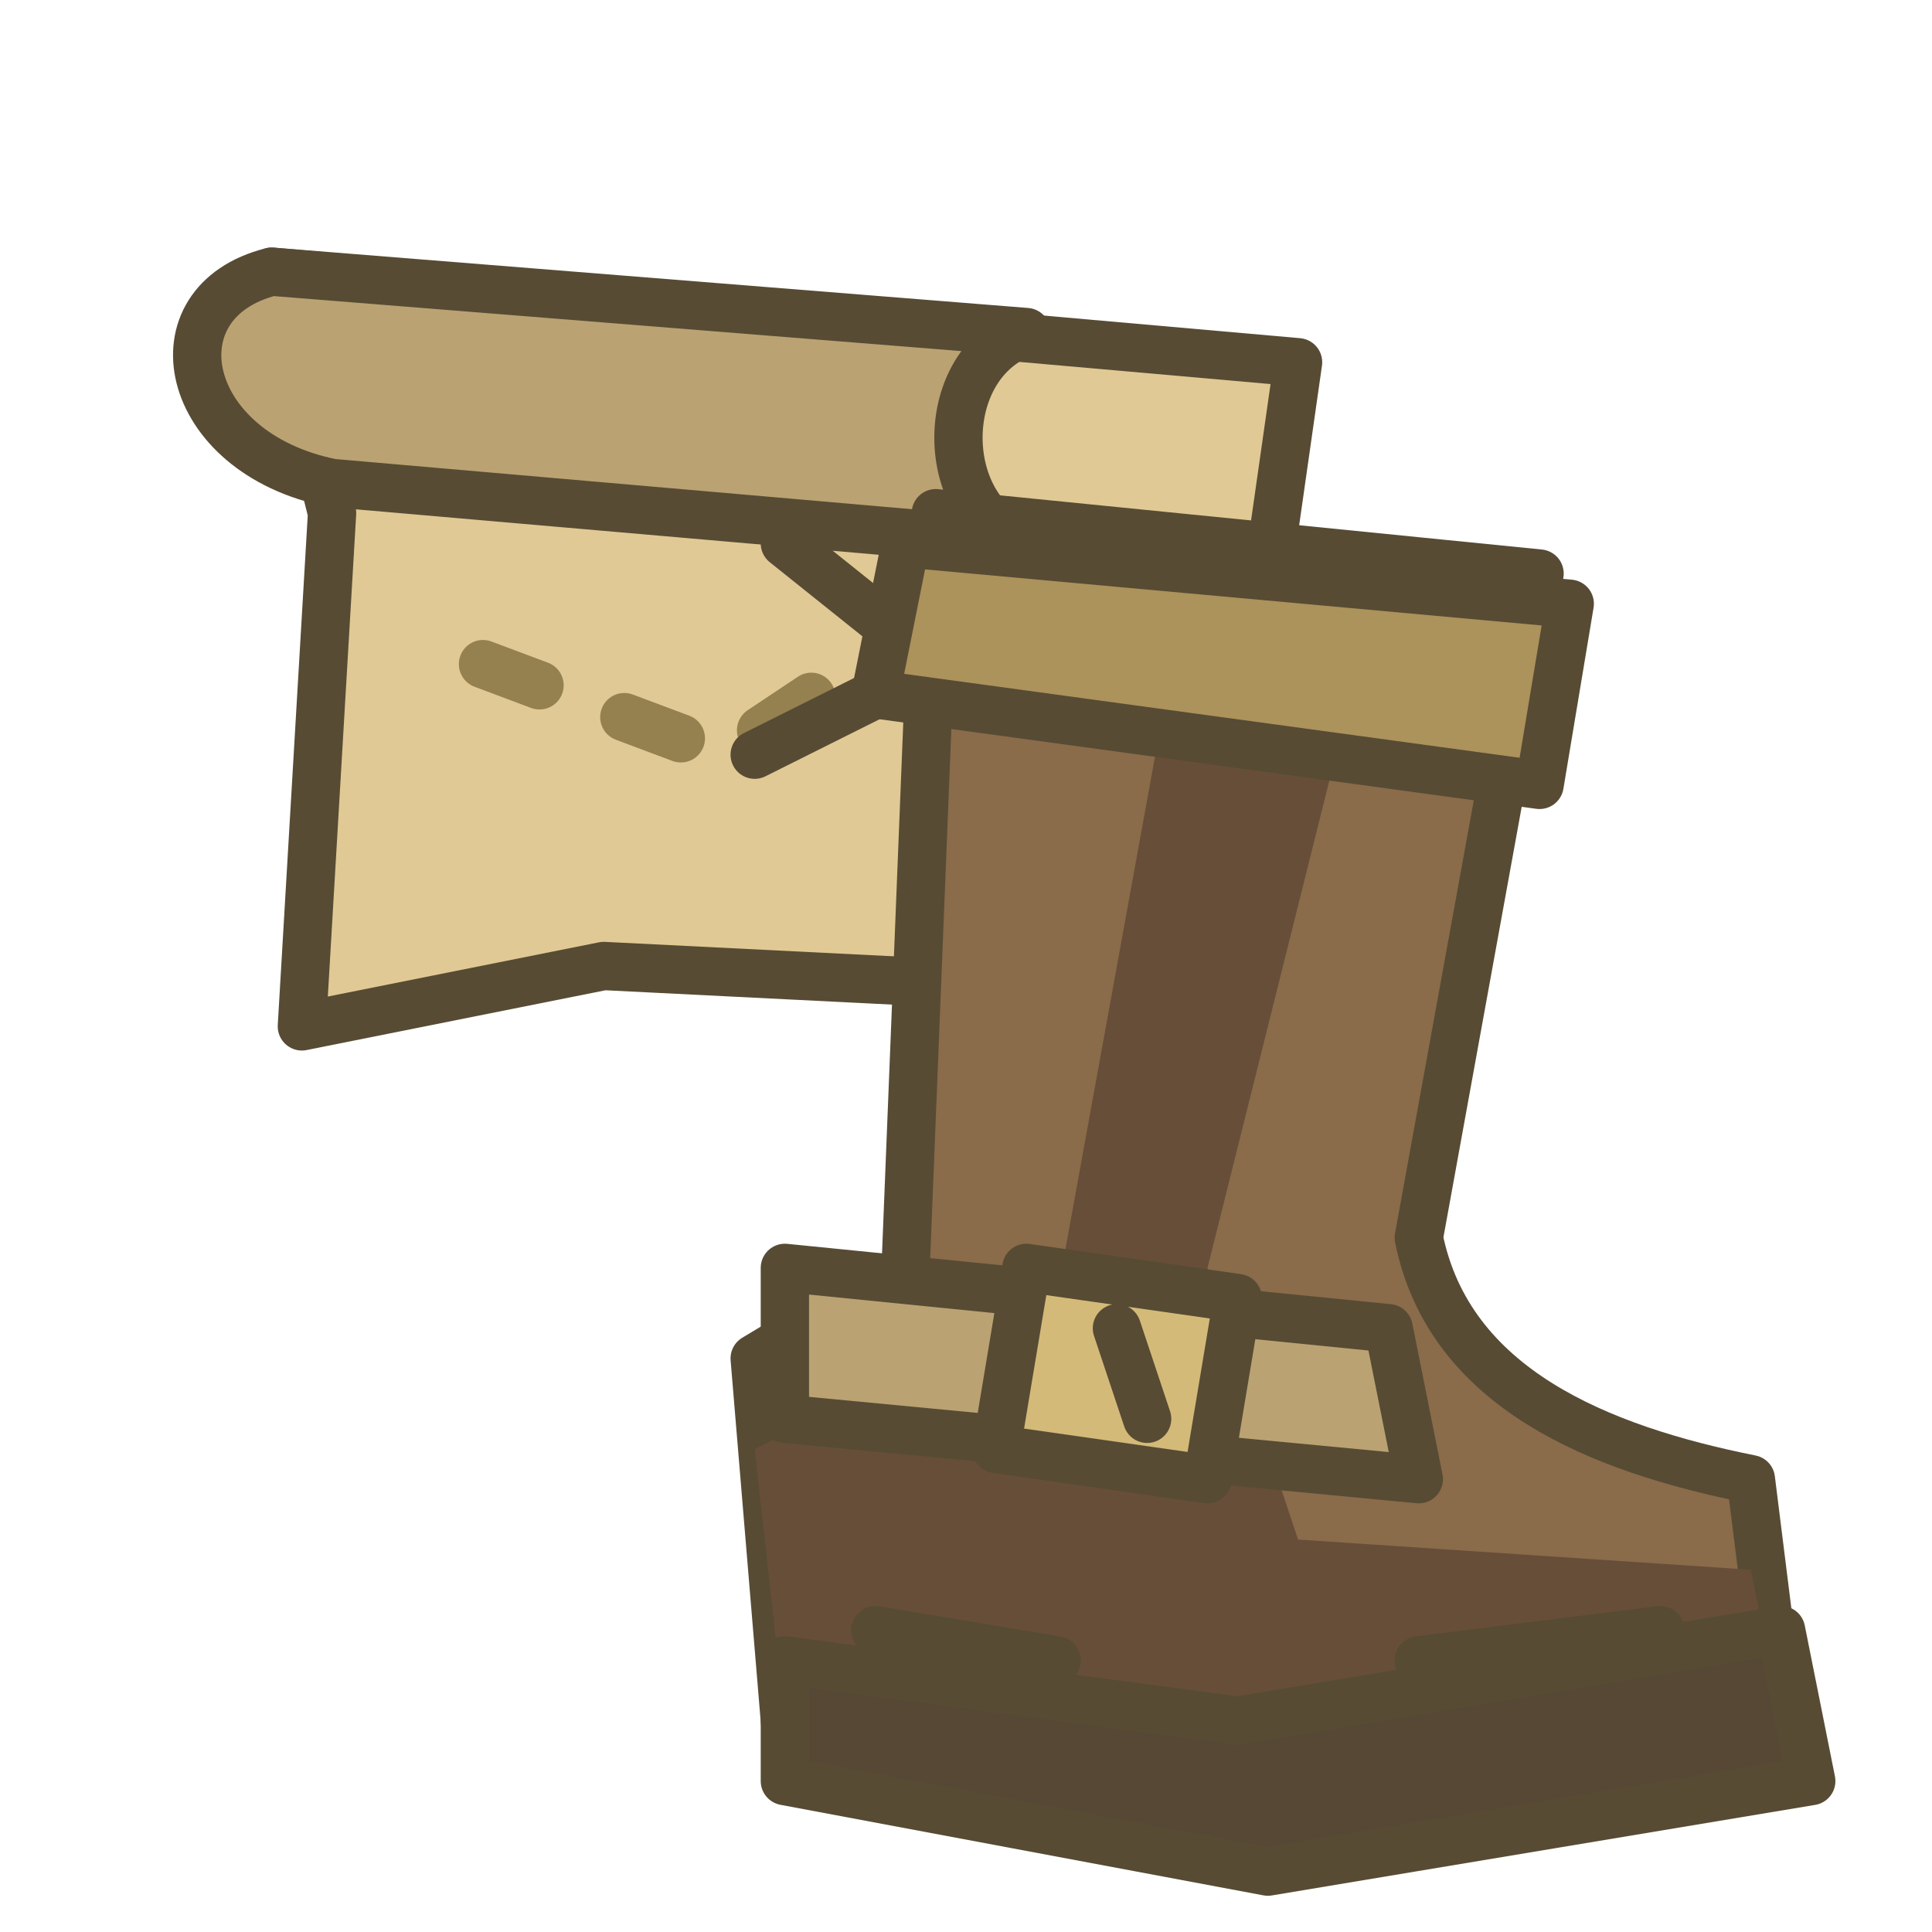
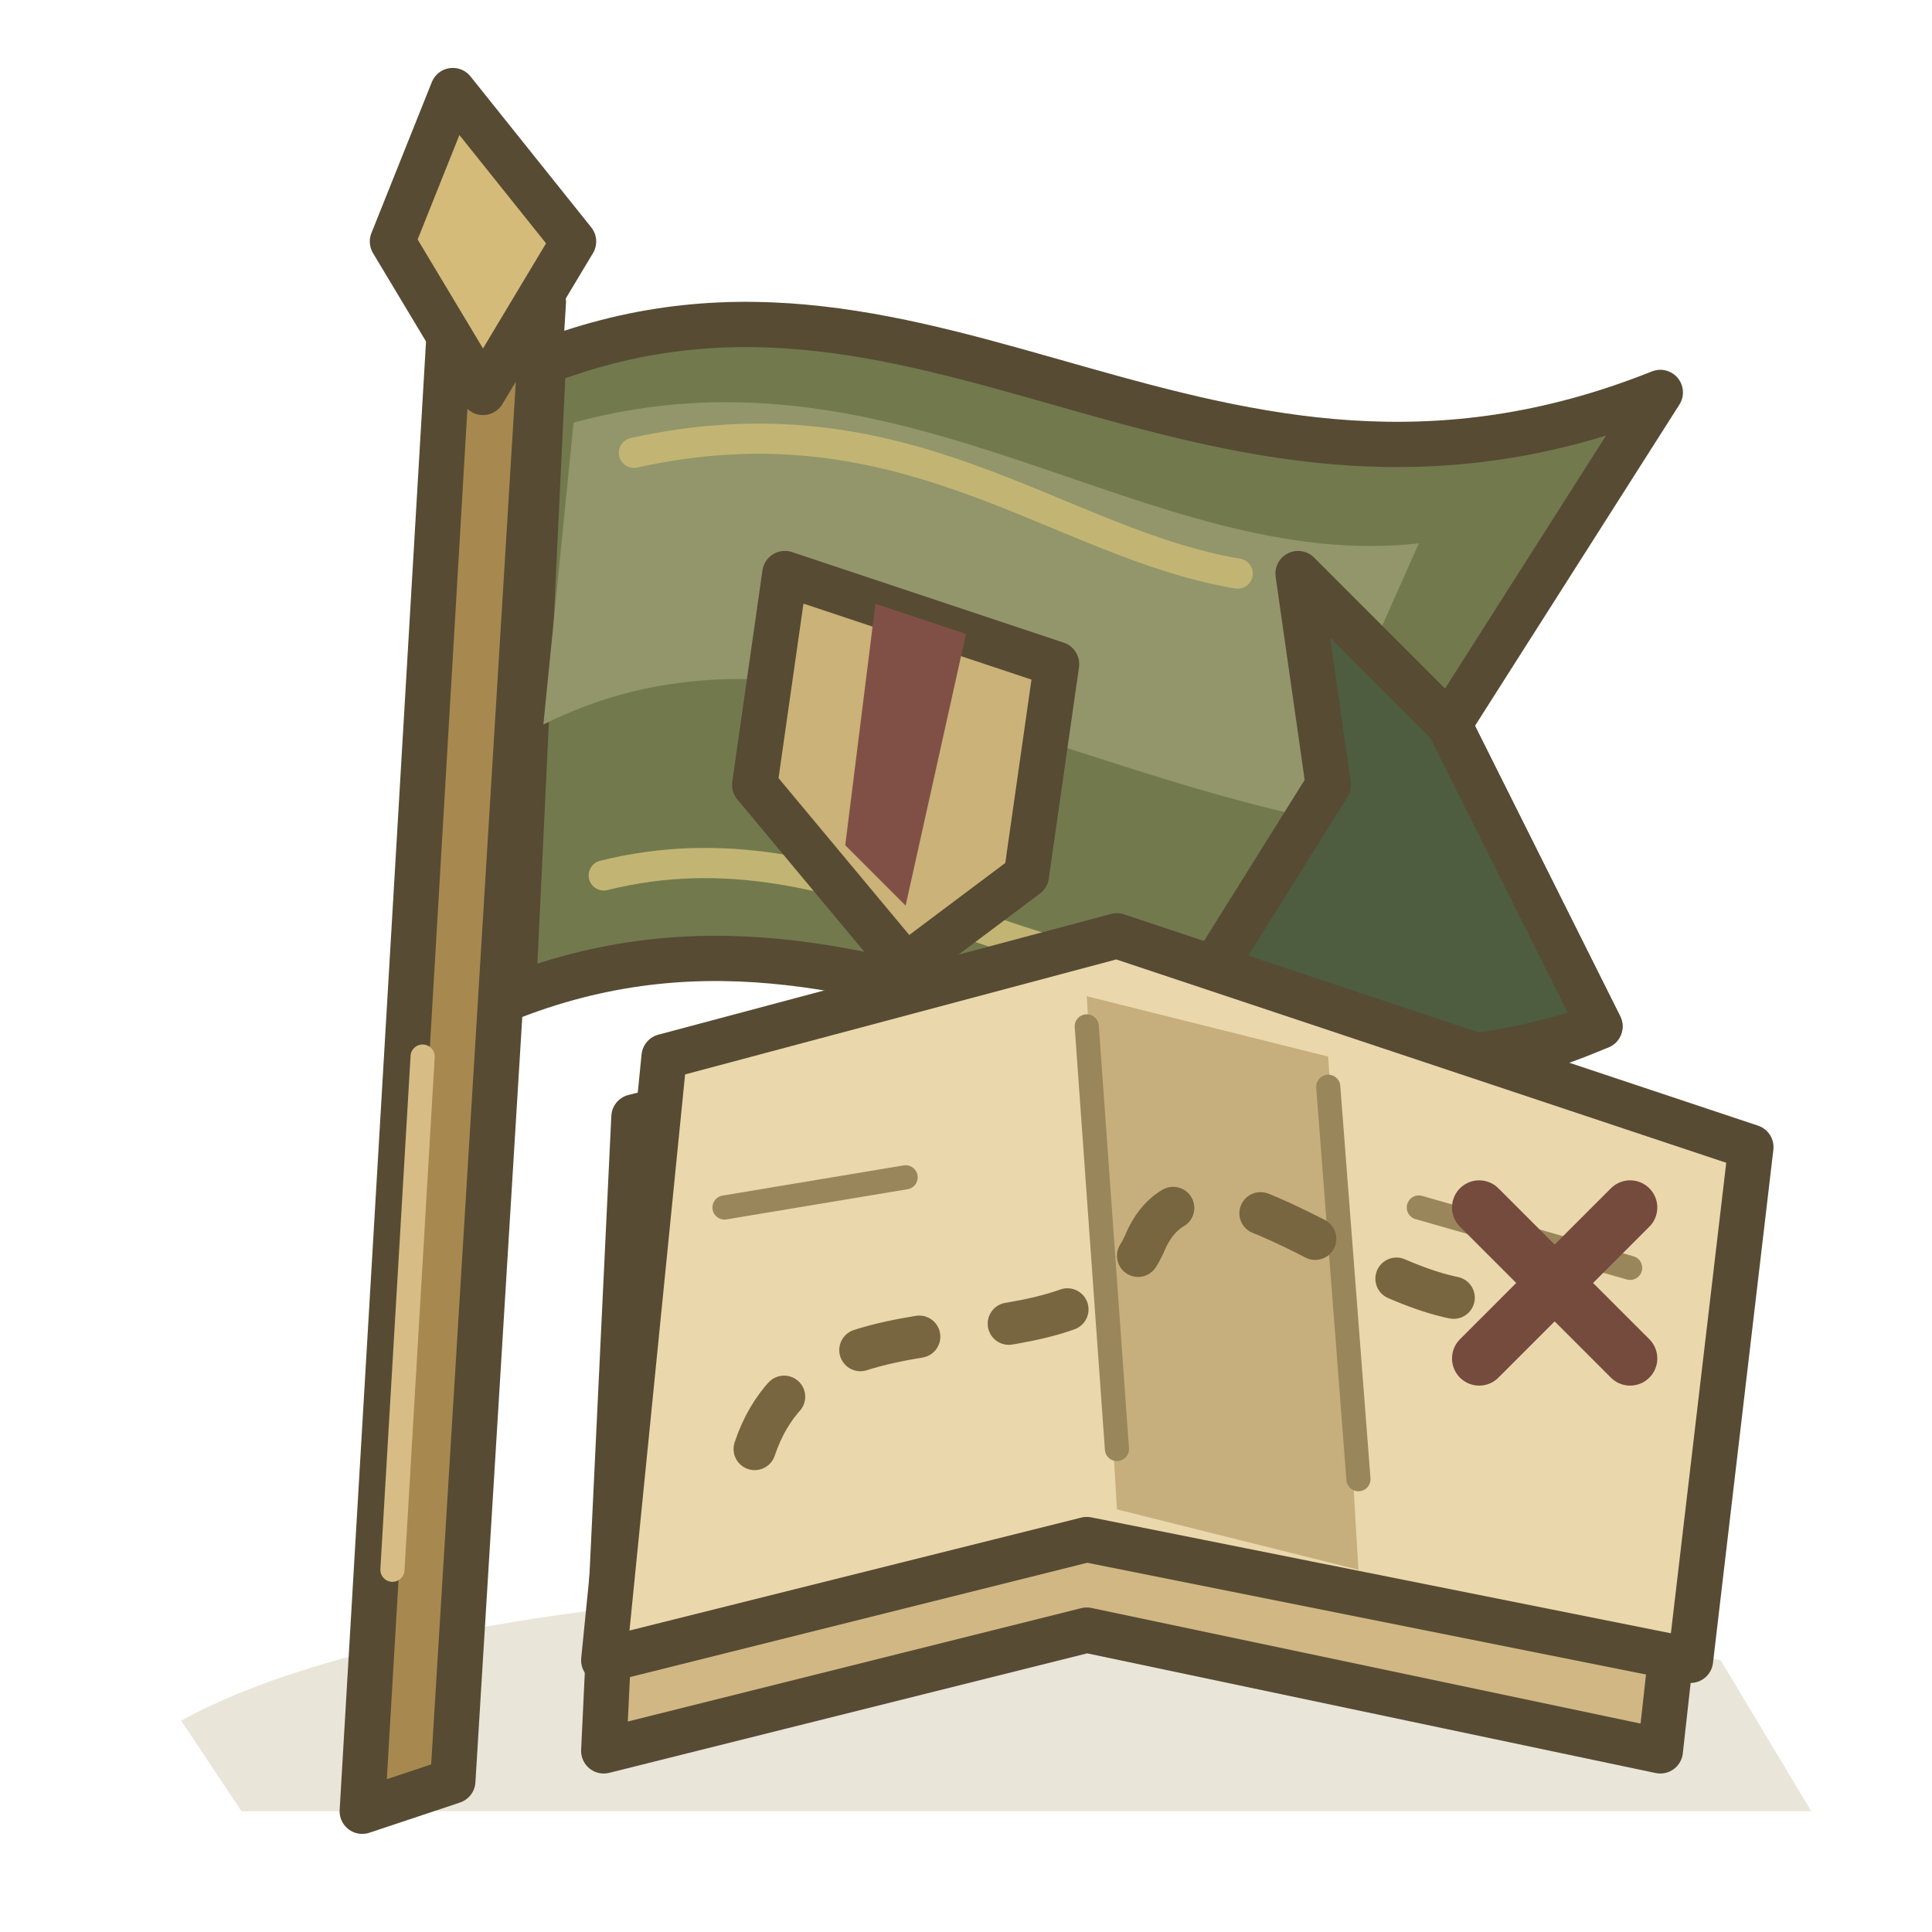
- <svg xmlns="http://www.w3.org/2000/svg" viewBox="0 0 64 64" fill="none" stroke="#574b34" stroke-width="1.6" stroke-linecap="round" stroke-linejoin="round">
-   <path fill="#e0c994" d="m9 9 34 3-3 21-20-1-10 2 1-17Z" />
-   <path fill="#baa272" d="m9 9 25 2c-3 1-3 6 0 7L11 16c-5-1-6-6-2-7Z" />
-   <path stroke="#958150" stroke-dasharray="2 3" d="m16 22 8 3 6-4" />
-   <path d="m26 18 5 4-6 3" />
-   <path fill="#8a6b4a" d="m31 17 20 2-4 22c1 5 6 7 11 8l1 8-17 3-16-3-1-12 5-3Z" />
-   <path fill="#674e38" stroke="none" d="m45 22-5 20 3 9 15 1 1 5-17 3-16-3-1-9 10-5 4-22Z" />
-   <path fill="#ac925b" d="m30 18 22 2-1 6-22-3Z" />
-   <path fill="#baa272" d="m26 42 20 2 1 5-21-2Z" />
-   <path fill="#d4ba78" d="m34 42 7 1-1 6-7-1Z" />
-   <path d="m37 44 1 3m-9 7 6 1m12 0 8-1" />
-   <path fill="#564835" d="m26 55 15 2 18-3 1 5-18 3-16-3Z" />
+ <svg xmlns="http://www.w3.org/2000/svg" viewBox="0 0 64 64" fill="none" stroke="#574b34" stroke-width="1.5" stroke-linecap="round" stroke-linejoin="round">
+   <path fill="#b6ab7e" stroke="none" opacity=".3" d="M6 57c9-5 34-6 51-2l3 5H8Z" />
+   <path fill="#a78950" d="m15 9 3 1-3 49-3 1Z" />
+   <path fill="#d4bb79" d="m15 3 4 5-3 5-3-5Z" />
+   <path fill="#727a4d" d="M18 12c13-5 22 7 37 1l-7 11 5 10c-14 6-23-6-36-1Z" />
+   <path fill="#92966a" stroke="none" d="M19 14c11-3 19 5 28 4l-4 9c-9-2-17-7-25-3Z" />
+   <path fill="#4e5c3f" d="m43 19 5 5 5 10c-6 2-10 1-14 0l5-8Z" />
+   <path stroke="#c2b574" stroke-width="1" d="M21 15c9-2 14 3 20 4M20 29c8-2 14 4 20 3" />
+   <path fill="#cbb278" d="m26 19 9 3-1 7-4 3-5-6Z" />
+   <path fill="#805047" stroke="none" d="m29 20 3 1-2 9-2-2Z" />
+   <path fill="#d1b784" d="m21 37 16-4 20 7-2 18-19-4-16 4Z" />
+   <path fill="#ead8ac" d="m22 35 15-4 21 7-2 17-20-4-16 4Z" />
+   <path fill="#c7af7d" stroke="none" d="m36 33 1 17 8 2-1-17Z" />
+   <path stroke="#9a865b" stroke-width=".8" d="m36 34 1 14m7-12 1 13m-21-9 6-1m17 1 7 2" />
+   <path stroke="#786641" stroke-width="1.4" stroke-dasharray="2 3" d="M25 48c2-6 11-2 13-7 2-4 8 3 12 2" />
+   <path stroke="#744b3d" stroke-width="1.8" d="m49 40 5 5m-5 0 5-5" />
+   <path stroke="#d7bd85" stroke-width=".8" d="m14 35-1 17" />
</svg>
